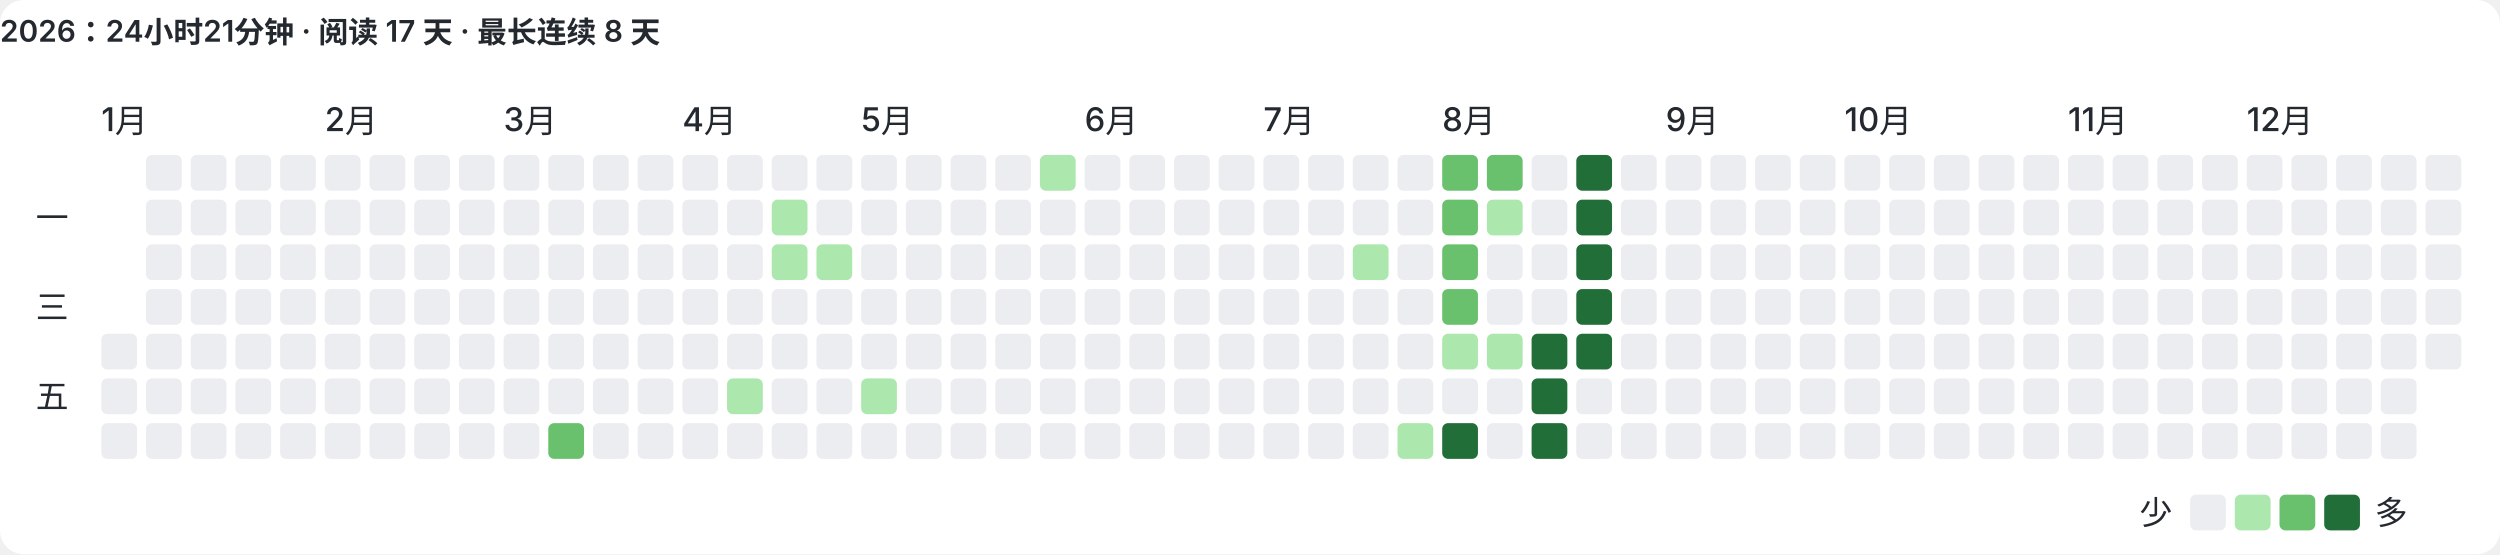
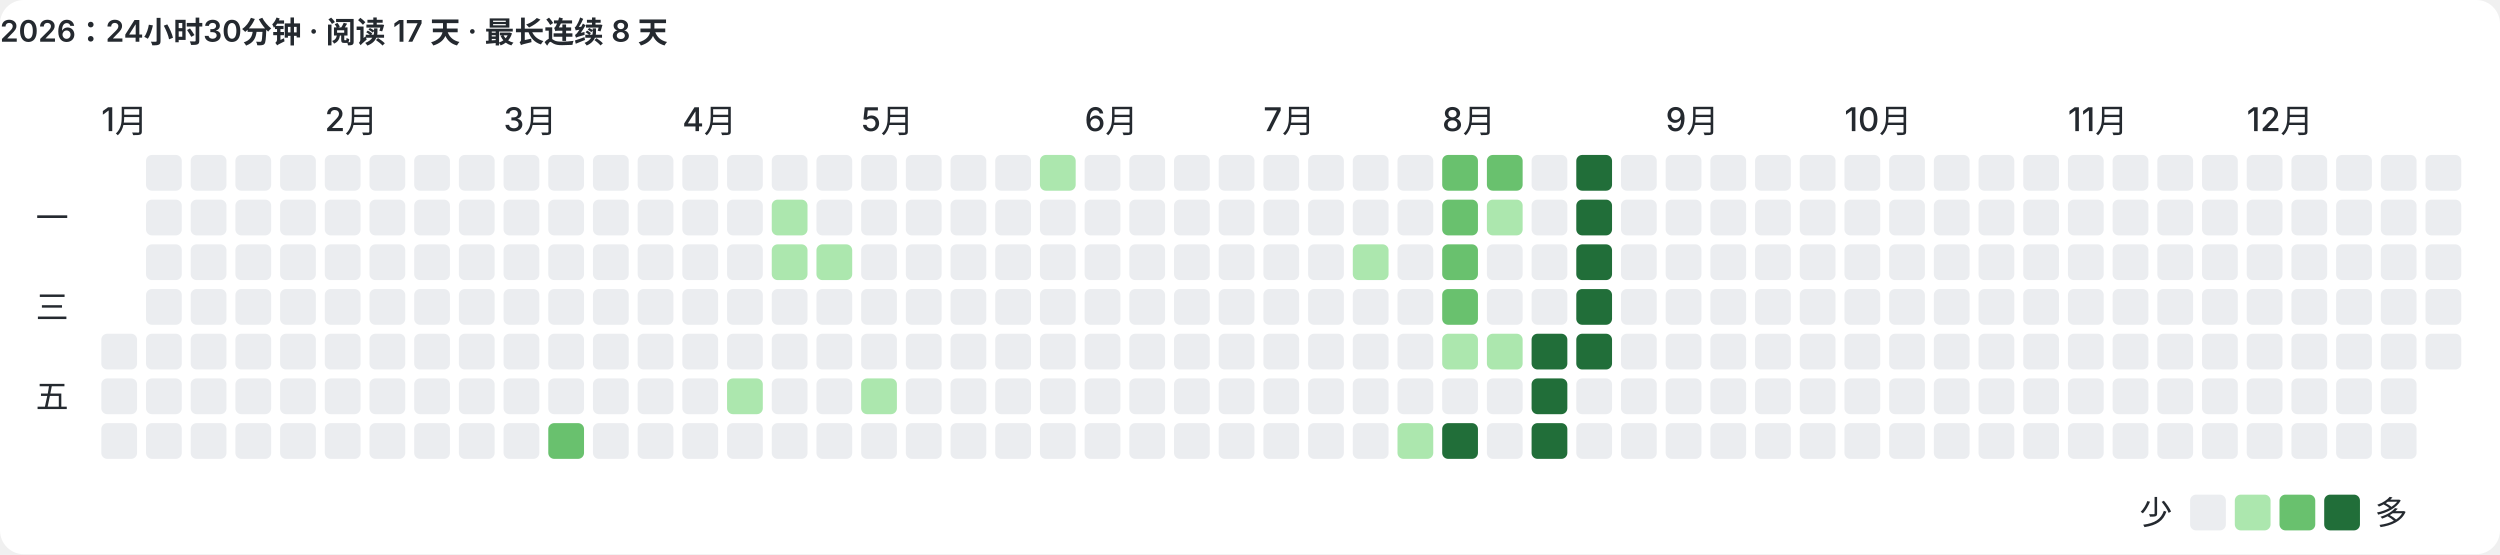
- <svg xmlns="http://www.w3.org/2000/svg" width="100%" viewBox="0 0 839 186" preserveAspectRatio="xMinYMin meet" style="display:block;max-width:100%;height:auto" role="img" data-summary="2026：24小时21分钟  ·  阅读 17 天  ·  最长连续 8 天" aria-label="微信读书 · 2026">
+ <svg xmlns="http://www.w3.org/2000/svg" width="100%" viewBox="0 0 839 186" preserveAspectRatio="xMinYMin meet" style="display:block;max-width:100%;height:auto" role="img" data-summary="2026：24小时30分钟  ·  阅读 17 天  ·  最长连续 8 天" aria-label="微信读书 · 2026">
  <rect width="100%" height="100%" rx="8" fill="#FFFFFF" />
  <style>
.label{font:500 11px "PingFang SC","Microsoft YaHei",-apple-system,BlinkMacSystemFont,"Segoe UI",sans-serif}
.summary{font:600 10px "PingFang SC","Microsoft YaHei",-apple-system,BlinkMacSystemFont,"Segoe UI",sans-serif}
</style>
-   <text class="summary" x="0" y="14" fill="#24292F">2026：24小时21分钟  ·  阅读 17 天  ·  最长连续 8 天</text>
+   <text class="summary" x="0" y="14" fill="#24292F">2026：24小时30分钟  ·  阅读 17 天  ·  最长连续 8 天</text>
  <text class="label" x="34" y="44" fill="#24292F">1月</text>
  <text class="label" x="109" y="44" fill="#24292F">2月</text>
  <text class="label" x="169" y="44" fill="#24292F">3月</text>
  <text class="label" x="229" y="44" fill="#24292F">4月</text>
  <text class="label" x="289" y="44" fill="#24292F">5月</text>
  <text class="label" x="364" y="44" fill="#24292F">6月</text>
  <text class="label" x="424" y="44" fill="#24292F">7月</text>
  <text class="label" x="484" y="44" fill="#24292F">8月</text>
  <text class="label" x="559" y="44" fill="#24292F">9月</text>
  <text class="label" x="619" y="44" fill="#24292F">10月</text>
  <text class="label" x="694" y="44" fill="#24292F">11月</text>
  <text class="label" x="754" y="44" fill="#24292F">12月</text>
  <text class="label" x="12" y="77" fill="#24292F">一</text>
  <text class="label" x="12" y="107" fill="#24292F">三</text>
  <text class="label" x="12" y="137" fill="#24292F">五</text>
  <rect x="34" y="112" width="12" height="12" rx="2" fill="#EBEDF0" data-date="2026-01-01" data-seconds="0">
</rect>
  <rect x="34" y="127" width="12" height="12" rx="2" fill="#EBEDF0" data-date="2026-01-02" data-seconds="0">
</rect>
  <rect x="34" y="142" width="12" height="12" rx="2" fill="#EBEDF0" data-date="2026-01-03" data-seconds="0">
</rect>
  <rect x="49" y="52" width="12" height="12" rx="2" fill="#EBEDF0" data-date="2026-01-04" data-seconds="0">
</rect>
  <rect x="49" y="67" width="12" height="12" rx="2" fill="#EBEDF0" data-date="2026-01-05" data-seconds="0">
</rect>
  <rect x="49" y="82" width="12" height="12" rx="2" fill="#EBEDF0" data-date="2026-01-06" data-seconds="0">
</rect>
  <rect x="49" y="97" width="12" height="12" rx="2" fill="#EBEDF0" data-date="2026-01-07" data-seconds="0">
</rect>
  <rect x="49" y="112" width="12" height="12" rx="2" fill="#EBEDF0" data-date="2026-01-08" data-seconds="0">
</rect>
  <rect x="49" y="127" width="12" height="12" rx="2" fill="#EBEDF0" data-date="2026-01-09" data-seconds="0">
</rect>
  <rect x="49" y="142" width="12" height="12" rx="2" fill="#EBEDF0" data-date="2026-01-10" data-seconds="0">
</rect>
  <rect x="64" y="52" width="12" height="12" rx="2" fill="#EBEDF0" data-date="2026-01-11" data-seconds="0">
</rect>
  <rect x="64" y="67" width="12" height="12" rx="2" fill="#EBEDF0" data-date="2026-01-12" data-seconds="0">
</rect>
  <rect x="64" y="82" width="12" height="12" rx="2" fill="#EBEDF0" data-date="2026-01-13" data-seconds="0">
</rect>
  <rect x="64" y="97" width="12" height="12" rx="2" fill="#EBEDF0" data-date="2026-01-14" data-seconds="0">
</rect>
  <rect x="64" y="112" width="12" height="12" rx="2" fill="#EBEDF0" data-date="2026-01-15" data-seconds="0">
</rect>
  <rect x="64" y="127" width="12" height="12" rx="2" fill="#EBEDF0" data-date="2026-01-16" data-seconds="0">
</rect>
  <rect x="64" y="142" width="12" height="12" rx="2" fill="#EBEDF0" data-date="2026-01-17" data-seconds="0">
</rect>
  <rect x="79" y="52" width="12" height="12" rx="2" fill="#EBEDF0" data-date="2026-01-18" data-seconds="0">
</rect>
  <rect x="79" y="67" width="12" height="12" rx="2" fill="#EBEDF0" data-date="2026-01-19" data-seconds="0">
</rect>
  <rect x="79" y="82" width="12" height="12" rx="2" fill="#EBEDF0" data-date="2026-01-20" data-seconds="0">
</rect>
  <rect x="79" y="97" width="12" height="12" rx="2" fill="#EBEDF0" data-date="2026-01-21" data-seconds="0">
</rect>
  <rect x="79" y="112" width="12" height="12" rx="2" fill="#EBEDF0" data-date="2026-01-22" data-seconds="0">
</rect>
  <rect x="79" y="127" width="12" height="12" rx="2" fill="#EBEDF0" data-date="2026-01-23" data-seconds="0">
</rect>
  <rect x="79" y="142" width="12" height="12" rx="2" fill="#EBEDF0" data-date="2026-01-24" data-seconds="0">
</rect>
  <rect x="94" y="52" width="12" height="12" rx="2" fill="#EBEDF0" data-date="2026-01-25" data-seconds="0">
</rect>
  <rect x="94" y="67" width="12" height="12" rx="2" fill="#EBEDF0" data-date="2026-01-26" data-seconds="0">
</rect>
  <rect x="94" y="82" width="12" height="12" rx="2" fill="#EBEDF0" data-date="2026-01-27" data-seconds="0">
</rect>
  <rect x="94" y="97" width="12" height="12" rx="2" fill="#EBEDF0" data-date="2026-01-28" data-seconds="0">
</rect>
  <rect x="94" y="112" width="12" height="12" rx="2" fill="#EBEDF0" data-date="2026-01-29" data-seconds="0">
</rect>
  <rect x="94" y="127" width="12" height="12" rx="2" fill="#EBEDF0" data-date="2026-01-30" data-seconds="0">
</rect>
  <rect x="94" y="142" width="12" height="12" rx="2" fill="#EBEDF0" data-date="2026-01-31" data-seconds="0">
</rect>
  <rect x="109" y="52" width="12" height="12" rx="2" fill="#EBEDF0" data-date="2026-02-01" data-seconds="0">
</rect>
  <rect x="109" y="67" width="12" height="12" rx="2" fill="#EBEDF0" data-date="2026-02-02" data-seconds="0">
</rect>
  <rect x="109" y="82" width="12" height="12" rx="2" fill="#EBEDF0" data-date="2026-02-03" data-seconds="0">
</rect>
  <rect x="109" y="97" width="12" height="12" rx="2" fill="#EBEDF0" data-date="2026-02-04" data-seconds="0">
</rect>
  <rect x="109" y="112" width="12" height="12" rx="2" fill="#EBEDF0" data-date="2026-02-05" data-seconds="0">
</rect>
  <rect x="109" y="127" width="12" height="12" rx="2" fill="#EBEDF0" data-date="2026-02-06" data-seconds="0">
</rect>
  <rect x="109" y="142" width="12" height="12" rx="2" fill="#EBEDF0" data-date="2026-02-07" data-seconds="0">
</rect>
  <rect x="124" y="52" width="12" height="12" rx="2" fill="#EBEDF0" data-date="2026-02-08" data-seconds="0">
</rect>
  <rect x="124" y="67" width="12" height="12" rx="2" fill="#EBEDF0" data-date="2026-02-09" data-seconds="0">
</rect>
  <rect x="124" y="82" width="12" height="12" rx="2" fill="#EBEDF0" data-date="2026-02-10" data-seconds="0">
</rect>
  <rect x="124" y="97" width="12" height="12" rx="2" fill="#EBEDF0" data-date="2026-02-11" data-seconds="0">
</rect>
  <rect x="124" y="112" width="12" height="12" rx="2" fill="#EBEDF0" data-date="2026-02-12" data-seconds="0">
</rect>
  <rect x="124" y="127" width="12" height="12" rx="2" fill="#EBEDF0" data-date="2026-02-13" data-seconds="0">
</rect>
  <rect x="124" y="142" width="12" height="12" rx="2" fill="#EBEDF0" data-date="2026-02-14" data-seconds="0">
</rect>
  <rect x="139" y="52" width="12" height="12" rx="2" fill="#EBEDF0" data-date="2026-02-15" data-seconds="0">
</rect>
  <rect x="139" y="67" width="12" height="12" rx="2" fill="#EBEDF0" data-date="2026-02-16" data-seconds="0">
</rect>
  <rect x="139" y="82" width="12" height="12" rx="2" fill="#EBEDF0" data-date="2026-02-17" data-seconds="0">
</rect>
  <rect x="139" y="97" width="12" height="12" rx="2" fill="#EBEDF0" data-date="2026-02-18" data-seconds="0">
</rect>
  <rect x="139" y="112" width="12" height="12" rx="2" fill="#EBEDF0" data-date="2026-02-19" data-seconds="0">
</rect>
  <rect x="139" y="127" width="12" height="12" rx="2" fill="#EBEDF0" data-date="2026-02-20" data-seconds="0">
</rect>
  <rect x="139" y="142" width="12" height="12" rx="2" fill="#EBEDF0" data-date="2026-02-21" data-seconds="0">
</rect>
  <rect x="154" y="52" width="12" height="12" rx="2" fill="#EBEDF0" data-date="2026-02-22" data-seconds="0">
</rect>
  <rect x="154" y="67" width="12" height="12" rx="2" fill="#EBEDF0" data-date="2026-02-23" data-seconds="0">
</rect>
  <rect x="154" y="82" width="12" height="12" rx="2" fill="#EBEDF0" data-date="2026-02-24" data-seconds="0">
</rect>
  <rect x="154" y="97" width="12" height="12" rx="2" fill="#EBEDF0" data-date="2026-02-25" data-seconds="0">
</rect>
  <rect x="154" y="112" width="12" height="12" rx="2" fill="#EBEDF0" data-date="2026-02-26" data-seconds="0">
</rect>
  <rect x="154" y="127" width="12" height="12" rx="2" fill="#EBEDF0" data-date="2026-02-27" data-seconds="0">
</rect>
  <rect x="154" y="142" width="12" height="12" rx="2" fill="#EBEDF0" data-date="2026-02-28" data-seconds="0">
</rect>
  <rect x="169" y="52" width="12" height="12" rx="2" fill="#EBEDF0" data-date="2026-03-01" data-seconds="0">
</rect>
  <rect x="169" y="67" width="12" height="12" rx="2" fill="#EBEDF0" data-date="2026-03-02" data-seconds="0">
</rect>
  <rect x="169" y="82" width="12" height="12" rx="2" fill="#EBEDF0" data-date="2026-03-03" data-seconds="0">
</rect>
  <rect x="169" y="97" width="12" height="12" rx="2" fill="#EBEDF0" data-date="2026-03-04" data-seconds="0">
</rect>
  <rect x="169" y="112" width="12" height="12" rx="2" fill="#EBEDF0" data-date="2026-03-05" data-seconds="0">
</rect>
  <rect x="169" y="127" width="12" height="12" rx="2" fill="#EBEDF0" data-date="2026-03-06" data-seconds="0">
</rect>
  <rect x="169" y="142" width="12" height="12" rx="2" fill="#EBEDF0" data-date="2026-03-07" data-seconds="0">
</rect>
  <rect x="184" y="52" width="12" height="12" rx="2" fill="#EBEDF0" data-date="2026-03-08" data-seconds="0">
</rect>
  <rect x="184" y="67" width="12" height="12" rx="2" fill="#EBEDF0" data-date="2026-03-09" data-seconds="0">
</rect>
  <rect x="184" y="82" width="12" height="12" rx="2" fill="#EBEDF0" data-date="2026-03-10" data-seconds="0">
</rect>
  <rect x="184" y="97" width="12" height="12" rx="2" fill="#EBEDF0" data-date="2026-03-11" data-seconds="0">
</rect>
  <rect x="184" y="112" width="12" height="12" rx="2" fill="#EBEDF0" data-date="2026-03-12" data-seconds="0">
</rect>
  <rect x="184" y="127" width="12" height="12" rx="2" fill="#EBEDF0" data-date="2026-03-13" data-seconds="0">
</rect>
  <rect x="184" y="142" width="12" height="12" rx="2" fill="#69C16E" data-date="2026-03-14" data-seconds="643">
</rect>
  <rect x="199" y="52" width="12" height="12" rx="2" fill="#EBEDF0" data-date="2026-03-15" data-seconds="0">
</rect>
  <rect x="199" y="67" width="12" height="12" rx="2" fill="#EBEDF0" data-date="2026-03-16" data-seconds="0">
</rect>
  <rect x="199" y="82" width="12" height="12" rx="2" fill="#EBEDF0" data-date="2026-03-17" data-seconds="0">
</rect>
  <rect x="199" y="97" width="12" height="12" rx="2" fill="#EBEDF0" data-date="2026-03-18" data-seconds="0">
</rect>
  <rect x="199" y="112" width="12" height="12" rx="2" fill="#EBEDF0" data-date="2026-03-19" data-seconds="0">
</rect>
  <rect x="199" y="127" width="12" height="12" rx="2" fill="#EBEDF0" data-date="2026-03-20" data-seconds="0">
</rect>
  <rect x="199" y="142" width="12" height="12" rx="2" fill="#EBEDF0" data-date="2026-03-21" data-seconds="0">
</rect>
  <rect x="214" y="52" width="12" height="12" rx="2" fill="#EBEDF0" data-date="2026-03-22" data-seconds="0">
</rect>
  <rect x="214" y="67" width="12" height="12" rx="2" fill="#EBEDF0" data-date="2026-03-23" data-seconds="0">
</rect>
  <rect x="214" y="82" width="12" height="12" rx="2" fill="#EBEDF0" data-date="2026-03-24" data-seconds="0">
</rect>
  <rect x="214" y="97" width="12" height="12" rx="2" fill="#EBEDF0" data-date="2026-03-25" data-seconds="0">
</rect>
  <rect x="214" y="112" width="12" height="12" rx="2" fill="#EBEDF0" data-date="2026-03-26" data-seconds="0">
</rect>
  <rect x="214" y="127" width="12" height="12" rx="2" fill="#EBEDF0" data-date="2026-03-27" data-seconds="0">
</rect>
  <rect x="214" y="142" width="12" height="12" rx="2" fill="#EBEDF0" data-date="2026-03-28" data-seconds="0">
</rect>
  <rect x="229" y="52" width="12" height="12" rx="2" fill="#EBEDF0" data-date="2026-03-29" data-seconds="0">
</rect>
  <rect x="229" y="67" width="12" height="12" rx="2" fill="#EBEDF0" data-date="2026-03-30" data-seconds="0">
</rect>
  <rect x="229" y="82" width="12" height="12" rx="2" fill="#EBEDF0" data-date="2026-03-31" data-seconds="0">
</rect>
  <rect x="229" y="97" width="12" height="12" rx="2" fill="#EBEDF0" data-date="2026-04-01" data-seconds="0">
</rect>
  <rect x="229" y="112" width="12" height="12" rx="2" fill="#EBEDF0" data-date="2026-04-02" data-seconds="0">
</rect>
  <rect x="229" y="127" width="12" height="12" rx="2" fill="#EBEDF0" data-date="2026-04-03" data-seconds="0">
</rect>
  <rect x="229" y="142" width="12" height="12" rx="2" fill="#EBEDF0" data-date="2026-04-04" data-seconds="0">
</rect>
  <rect x="244" y="52" width="12" height="12" rx="2" fill="#EBEDF0" data-date="2026-04-05" data-seconds="0">
</rect>
  <rect x="244" y="67" width="12" height="12" rx="2" fill="#EBEDF0" data-date="2026-04-06" data-seconds="0">
</rect>
  <rect x="244" y="82" width="12" height="12" rx="2" fill="#EBEDF0" data-date="2026-04-07" data-seconds="0">
</rect>
  <rect x="244" y="97" width="12" height="12" rx="2" fill="#EBEDF0" data-date="2026-04-08" data-seconds="0">
</rect>
  <rect x="244" y="112" width="12" height="12" rx="2" fill="#EBEDF0" data-date="2026-04-09" data-seconds="0">
</rect>
  <rect x="244" y="127" width="12" height="12" rx="2" fill="#ACE7AE" data-date="2026-04-10" data-seconds="37">
</rect>
  <rect x="244" y="142" width="12" height="12" rx="2" fill="#EBEDF0" data-date="2026-04-11" data-seconds="0">
</rect>
  <rect x="259" y="52" width="12" height="12" rx="2" fill="#EBEDF0" data-date="2026-04-12" data-seconds="0">
</rect>
  <rect x="259" y="67" width="12" height="12" rx="2" fill="#ACE7AE" data-date="2026-04-13" data-seconds="6">
</rect>
  <rect x="259" y="82" width="12" height="12" rx="2" fill="#ACE7AE" data-date="2026-04-14" data-seconds="15">
</rect>
  <rect x="259" y="97" width="12" height="12" rx="2" fill="#EBEDF0" data-date="2026-04-15" data-seconds="0">
</rect>
  <rect x="259" y="112" width="12" height="12" rx="2" fill="#EBEDF0" data-date="2026-04-16" data-seconds="0">
</rect>
  <rect x="259" y="127" width="12" height="12" rx="2" fill="#EBEDF0" data-date="2026-04-17" data-seconds="0">
</rect>
  <rect x="259" y="142" width="12" height="12" rx="2" fill="#EBEDF0" data-date="2026-04-18" data-seconds="0">
</rect>
  <rect x="274" y="52" width="12" height="12" rx="2" fill="#EBEDF0" data-date="2026-04-19" data-seconds="0">
</rect>
  <rect x="274" y="67" width="12" height="12" rx="2" fill="#EBEDF0" data-date="2026-04-20" data-seconds="0">
</rect>
  <rect x="274" y="82" width="12" height="12" rx="2" fill="#ACE7AE" data-date="2026-04-21" data-seconds="40">
</rect>
  <rect x="274" y="97" width="12" height="12" rx="2" fill="#EBEDF0" data-date="2026-04-22" data-seconds="0">
</rect>
  <rect x="274" y="112" width="12" height="12" rx="2" fill="#EBEDF0" data-date="2026-04-23" data-seconds="0">
</rect>
  <rect x="274" y="127" width="12" height="12" rx="2" fill="#EBEDF0" data-date="2026-04-24" data-seconds="0">
</rect>
  <rect x="274" y="142" width="12" height="12" rx="2" fill="#EBEDF0" data-date="2026-04-25" data-seconds="0">
</rect>
  <rect x="289" y="52" width="12" height="12" rx="2" fill="#EBEDF0" data-date="2026-04-26" data-seconds="0">
</rect>
  <rect x="289" y="67" width="12" height="12" rx="2" fill="#EBEDF0" data-date="2026-04-27" data-seconds="0">
</rect>
  <rect x="289" y="82" width="12" height="12" rx="2" fill="#EBEDF0" data-date="2026-04-28" data-seconds="0">
</rect>
  <rect x="289" y="97" width="12" height="12" rx="2" fill="#EBEDF0" data-date="2026-04-29" data-seconds="0">
</rect>
  <rect x="289" y="112" width="12" height="12" rx="2" fill="#EBEDF0" data-date="2026-04-30" data-seconds="0">
</rect>
  <rect x="289" y="127" width="12" height="12" rx="2" fill="#ACE7AE" data-date="2026-05-01" data-seconds="40">
</rect>
  <rect x="289" y="142" width="12" height="12" rx="2" fill="#EBEDF0" data-date="2026-05-02" data-seconds="0">
</rect>
  <rect x="304" y="52" width="12" height="12" rx="2" fill="#EBEDF0" data-date="2026-05-03" data-seconds="0">
</rect>
  <rect x="304" y="67" width="12" height="12" rx="2" fill="#EBEDF0" data-date="2026-05-04" data-seconds="0">
</rect>
  <rect x="304" y="82" width="12" height="12" rx="2" fill="#EBEDF0" data-date="2026-05-05" data-seconds="0">
</rect>
  <rect x="304" y="97" width="12" height="12" rx="2" fill="#EBEDF0" data-date="2026-05-06" data-seconds="0">
</rect>
  <rect x="304" y="112" width="12" height="12" rx="2" fill="#EBEDF0" data-date="2026-05-07" data-seconds="0">
</rect>
  <rect x="304" y="127" width="12" height="12" rx="2" fill="#EBEDF0" data-date="2026-05-08" data-seconds="0">
</rect>
  <rect x="304" y="142" width="12" height="12" rx="2" fill="#EBEDF0" data-date="2026-05-09" data-seconds="0">
</rect>
  <rect x="319" y="52" width="12" height="12" rx="2" fill="#EBEDF0" data-date="2026-05-10" data-seconds="0">
</rect>
  <rect x="319" y="67" width="12" height="12" rx="2" fill="#EBEDF0" data-date="2026-05-11" data-seconds="0">
</rect>
  <rect x="319" y="82" width="12" height="12" rx="2" fill="#EBEDF0" data-date="2026-05-12" data-seconds="0">
</rect>
  <rect x="319" y="97" width="12" height="12" rx="2" fill="#EBEDF0" data-date="2026-05-13" data-seconds="0">
</rect>
  <rect x="319" y="112" width="12" height="12" rx="2" fill="#EBEDF0" data-date="2026-05-14" data-seconds="0">
</rect>
  <rect x="319" y="127" width="12" height="12" rx="2" fill="#EBEDF0" data-date="2026-05-15" data-seconds="0">
</rect>
  <rect x="319" y="142" width="12" height="12" rx="2" fill="#EBEDF0" data-date="2026-05-16" data-seconds="0">
</rect>
  <rect x="334" y="52" width="12" height="12" rx="2" fill="#EBEDF0" data-date="2026-05-17" data-seconds="0">
</rect>
  <rect x="334" y="67" width="12" height="12" rx="2" fill="#EBEDF0" data-date="2026-05-18" data-seconds="0">
</rect>
  <rect x="334" y="82" width="12" height="12" rx="2" fill="#EBEDF0" data-date="2026-05-19" data-seconds="0">
</rect>
  <rect x="334" y="97" width="12" height="12" rx="2" fill="#EBEDF0" data-date="2026-05-20" data-seconds="0">
</rect>
  <rect x="334" y="112" width="12" height="12" rx="2" fill="#EBEDF0" data-date="2026-05-21" data-seconds="0">
</rect>
  <rect x="334" y="127" width="12" height="12" rx="2" fill="#EBEDF0" data-date="2026-05-22" data-seconds="0">
</rect>
  <rect x="334" y="142" width="12" height="12" rx="2" fill="#EBEDF0" data-date="2026-05-23" data-seconds="0">
</rect>
  <rect x="349" y="52" width="12" height="12" rx="2" fill="#ACE7AE" data-date="2026-05-24" data-seconds="3">
</rect>
  <rect x="349" y="67" width="12" height="12" rx="2" fill="#EBEDF0" data-date="2026-05-25" data-seconds="0">
</rect>
  <rect x="349" y="82" width="12" height="12" rx="2" fill="#EBEDF0" data-date="2026-05-26" data-seconds="0">
</rect>
  <rect x="349" y="97" width="12" height="12" rx="2" fill="#EBEDF0" data-date="2026-05-27" data-seconds="0">
</rect>
  <rect x="349" y="112" width="12" height="12" rx="2" fill="#EBEDF0" data-date="2026-05-28" data-seconds="0">
</rect>
  <rect x="349" y="127" width="12" height="12" rx="2" fill="#EBEDF0" data-date="2026-05-29" data-seconds="0">
</rect>
  <rect x="349" y="142" width="12" height="12" rx="2" fill="#EBEDF0" data-date="2026-05-30" data-seconds="0">
</rect>
  <rect x="364" y="52" width="12" height="12" rx="2" fill="#EBEDF0" data-date="2026-05-31" data-seconds="0">
</rect>
  <rect x="364" y="67" width="12" height="12" rx="2" fill="#EBEDF0" data-date="2026-06-01" data-seconds="0">
</rect>
  <rect x="364" y="82" width="12" height="12" rx="2" fill="#EBEDF0" data-date="2026-06-02" data-seconds="0">
</rect>
  <rect x="364" y="97" width="12" height="12" rx="2" fill="#EBEDF0" data-date="2026-06-03" data-seconds="0">
</rect>
  <rect x="364" y="112" width="12" height="12" rx="2" fill="#EBEDF0" data-date="2026-06-04" data-seconds="0">
</rect>
  <rect x="364" y="127" width="12" height="12" rx="2" fill="#EBEDF0" data-date="2026-06-05" data-seconds="0">
</rect>
  <rect x="364" y="142" width="12" height="12" rx="2" fill="#EBEDF0" data-date="2026-06-06" data-seconds="0">
</rect>
  <rect x="379" y="52" width="12" height="12" rx="2" fill="#EBEDF0" data-date="2026-06-07" data-seconds="0">
</rect>
  <rect x="379" y="67" width="12" height="12" rx="2" fill="#EBEDF0" data-date="2026-06-08" data-seconds="0">
</rect>
  <rect x="379" y="82" width="12" height="12" rx="2" fill="#EBEDF0" data-date="2026-06-09" data-seconds="0">
</rect>
  <rect x="379" y="97" width="12" height="12" rx="2" fill="#EBEDF0" data-date="2026-06-10" data-seconds="0">
</rect>
  <rect x="379" y="112" width="12" height="12" rx="2" fill="#EBEDF0" data-date="2026-06-11" data-seconds="0">
</rect>
  <rect x="379" y="127" width="12" height="12" rx="2" fill="#EBEDF0" data-date="2026-06-12" data-seconds="0">
</rect>
  <rect x="379" y="142" width="12" height="12" rx="2" fill="#EBEDF0" data-date="2026-06-13" data-seconds="0">
</rect>
  <rect x="394" y="52" width="12" height="12" rx="2" fill="#EBEDF0" data-date="2026-06-14" data-seconds="0">
</rect>
  <rect x="394" y="67" width="12" height="12" rx="2" fill="#EBEDF0" data-date="2026-06-15" data-seconds="0">
</rect>
  <rect x="394" y="82" width="12" height="12" rx="2" fill="#EBEDF0" data-date="2026-06-16" data-seconds="0">
</rect>
  <rect x="394" y="97" width="12" height="12" rx="2" fill="#EBEDF0" data-date="2026-06-17" data-seconds="0">
</rect>
  <rect x="394" y="112" width="12" height="12" rx="2" fill="#EBEDF0" data-date="2026-06-18" data-seconds="0">
</rect>
  <rect x="394" y="127" width="12" height="12" rx="2" fill="#EBEDF0" data-date="2026-06-19" data-seconds="0">
</rect>
  <rect x="394" y="142" width="12" height="12" rx="2" fill="#EBEDF0" data-date="2026-06-20" data-seconds="0">
</rect>
  <rect x="409" y="52" width="12" height="12" rx="2" fill="#EBEDF0" data-date="2026-06-21" data-seconds="0">
</rect>
  <rect x="409" y="67" width="12" height="12" rx="2" fill="#EBEDF0" data-date="2026-06-22" data-seconds="0">
</rect>
  <rect x="409" y="82" width="12" height="12" rx="2" fill="#EBEDF0" data-date="2026-06-23" data-seconds="0">
</rect>
  <rect x="409" y="97" width="12" height="12" rx="2" fill="#EBEDF0" data-date="2026-06-24" data-seconds="0">
</rect>
  <rect x="409" y="112" width="12" height="12" rx="2" fill="#EBEDF0" data-date="2026-06-25" data-seconds="0">
</rect>
  <rect x="409" y="127" width="12" height="12" rx="2" fill="#EBEDF0" data-date="2026-06-26" data-seconds="0">
</rect>
  <rect x="409" y="142" width="12" height="12" rx="2" fill="#EBEDF0" data-date="2026-06-27" data-seconds="0">
</rect>
  <rect x="424" y="52" width="12" height="12" rx="2" fill="#EBEDF0" data-date="2026-06-28" data-seconds="0">
</rect>
  <rect x="424" y="67" width="12" height="12" rx="2" fill="#EBEDF0" data-date="2026-06-29" data-seconds="0">
</rect>
  <rect x="424" y="82" width="12" height="12" rx="2" fill="#EBEDF0" data-date="2026-06-30" data-seconds="0">
</rect>
  <rect x="424" y="97" width="12" height="12" rx="2" fill="#EBEDF0" data-date="2026-07-01" data-seconds="0">
</rect>
  <rect x="424" y="112" width="12" height="12" rx="2" fill="#EBEDF0" data-date="2026-07-02" data-seconds="0">
</rect>
  <rect x="424" y="127" width="12" height="12" rx="2" fill="#EBEDF0" data-date="2026-07-03" data-seconds="0">
</rect>
  <rect x="424" y="142" width="12" height="12" rx="2" fill="#EBEDF0" data-date="2026-07-04" data-seconds="0">
</rect>
  <rect x="439" y="52" width="12" height="12" rx="2" fill="#EBEDF0" data-date="2026-07-05" data-seconds="0">
</rect>
  <rect x="439" y="67" width="12" height="12" rx="2" fill="#EBEDF0" data-date="2026-07-06" data-seconds="0">
</rect>
  <rect x="439" y="82" width="12" height="12" rx="2" fill="#EBEDF0" data-date="2026-07-07" data-seconds="0">
</rect>
  <rect x="439" y="97" width="12" height="12" rx="2" fill="#EBEDF0" data-date="2026-07-08" data-seconds="0">
</rect>
  <rect x="439" y="112" width="12" height="12" rx="2" fill="#EBEDF0" data-date="2026-07-09" data-seconds="0">
</rect>
  <rect x="439" y="127" width="12" height="12" rx="2" fill="#EBEDF0" data-date="2026-07-10" data-seconds="0">
</rect>
  <rect x="439" y="142" width="12" height="12" rx="2" fill="#EBEDF0" data-date="2026-07-11" data-seconds="0">
</rect>
  <rect x="454" y="52" width="12" height="12" rx="2" fill="#EBEDF0" data-date="2026-07-12" data-seconds="0">
</rect>
  <rect x="454" y="67" width="12" height="12" rx="2" fill="#EBEDF0" data-date="2026-07-13" data-seconds="0">
</rect>
  <rect x="454" y="82" width="12" height="12" rx="2" fill="#ACE7AE" data-date="2026-07-14" data-seconds="227">
</rect>
  <rect x="454" y="97" width="12" height="12" rx="2" fill="#EBEDF0" data-date="2026-07-15" data-seconds="0">
</rect>
  <rect x="454" y="112" width="12" height="12" rx="2" fill="#EBEDF0" data-date="2026-07-16" data-seconds="0">
</rect>
  <rect x="454" y="127" width="12" height="12" rx="2" fill="#EBEDF0" data-date="2026-07-17" data-seconds="0">
</rect>
  <rect x="454" y="142" width="12" height="12" rx="2" fill="#EBEDF0" data-date="2026-07-18" data-seconds="0">
</rect>
  <rect x="469" y="52" width="12" height="12" rx="2" fill="#EBEDF0" data-date="2026-07-19" data-seconds="0">
</rect>
  <rect x="469" y="67" width="12" height="12" rx="2" fill="#EBEDF0" data-date="2026-07-20" data-seconds="0">
</rect>
  <rect x="469" y="82" width="12" height="12" rx="2" fill="#EBEDF0" data-date="2026-07-21" data-seconds="0">
</rect>
  <rect x="469" y="97" width="12" height="12" rx="2" fill="#EBEDF0" data-date="2026-07-22" data-seconds="0">
</rect>
  <rect x="469" y="112" width="12" height="12" rx="2" fill="#EBEDF0" data-date="2026-07-23" data-seconds="0">
</rect>
  <rect x="469" y="127" width="12" height="12" rx="2" fill="#EBEDF0" data-date="2026-07-24" data-seconds="0">
</rect>
  <rect x="469" y="142" width="12" height="12" rx="2" fill="#ACE7AE" data-date="2026-07-25" data-seconds="5">
</rect>
  <rect x="484" y="52" width="12" height="12" rx="2" fill="#69C16E" data-date="2026-07-26" data-seconds="1532">
</rect>
  <rect x="484" y="67" width="12" height="12" rx="2" fill="#69C16E" data-date="2026-07-27" data-seconds="1631">
</rect>
  <rect x="484" y="82" width="12" height="12" rx="2" fill="#69C16E" data-date="2026-07-28" data-seconds="1552">
</rect>
  <rect x="484" y="97" width="12" height="12" rx="2" fill="#69C16E" data-date="2026-07-29" data-seconds="894">
</rect>
  <rect x="484" y="112" width="12" height="12" rx="2" fill="#ACE7AE" data-date="2026-07-30" data-seconds="19">
</rect>
  <rect x="484" y="127" width="12" height="12" rx="2" fill="#EBEDF0" data-date="2026-07-31" data-seconds="0">
</rect>
  <rect x="484" y="142" width="12" height="12" rx="2" fill="#216E39" data-date="2026-08-01" data-seconds="2223">
</rect>
  <rect x="499" y="52" width="12" height="12" rx="2" fill="#69C16E" data-date="2026-08-02" data-seconds="1073">
</rect>
  <rect x="499" y="67" width="12" height="12" rx="2" fill="#ACE7AE" data-date="2026-08-03" data-seconds="343">
</rect>
  <rect x="499" y="82" width="12" height="12" rx="2" fill="#EBEDF0" data-date="2026-08-04" data-seconds="0">
</rect>
  <rect x="499" y="97" width="12" height="12" rx="2" fill="#EBEDF0" data-date="2026-08-05" data-seconds="0">
</rect>
  <rect x="499" y="112" width="12" height="12" rx="2" fill="#ACE7AE" data-date="2026-08-06" data-seconds="3">
</rect>
  <rect x="499" y="127" width="12" height="12" rx="2" fill="#EBEDF0" data-date="2026-08-07" data-seconds="0">
</rect>
  <rect x="499" y="142" width="12" height="12" rx="2" fill="#EBEDF0" data-date="2026-08-08" data-seconds="0">
</rect>
  <rect x="514" y="52" width="12" height="12" rx="2" fill="#EBEDF0" data-date="2026-08-09" data-seconds="0">
</rect>
  <rect x="514" y="67" width="12" height="12" rx="2" fill="#EBEDF0" data-date="2026-08-10" data-seconds="0">
</rect>
  <rect x="514" y="82" width="12" height="12" rx="2" fill="#EBEDF0" data-date="2026-08-11" data-seconds="0">
</rect>
  <rect x="514" y="97" width="12" height="12" rx="2" fill="#EBEDF0" data-date="2026-08-12" data-seconds="0">
</rect>
  <rect x="514" y="112" width="12" height="12" rx="2" fill="#216E39" data-date="2026-08-13" data-seconds="3020">
</rect>
  <rect x="514" y="127" width="12" height="12" rx="2" fill="#216E39" data-date="2026-08-14" data-seconds="19303">
</rect>
  <rect x="514" y="142" width="12" height="12" rx="2" fill="#216E39" data-date="2026-08-15" data-seconds="7923">
</rect>
  <rect x="529" y="52" width="12" height="12" rx="2" fill="#216E39" data-date="2026-08-16" data-seconds="8285">
</rect>
  <rect x="529" y="67" width="12" height="12" rx="2" fill="#216E39" data-date="2026-08-17" data-seconds="13453">
</rect>
  <rect x="529" y="82" width="12" height="12" rx="2" fill="#216E39" data-date="2026-08-18" data-seconds="15133">
</rect>
  <rect x="529" y="97" width="12" height="12" rx="2" fill="#216E39" data-date="2026-08-19" data-seconds="4255">
</rect>
-   <rect x="529" y="112" width="12" height="12" rx="2" fill="#216E39" data-date="2026-08-20" data-seconds="6017">
+   <rect x="529" y="112" width="12" height="12" rx="2" fill="#216E39" data-date="2026-08-20" data-seconds="6582">
</rect>
  <rect x="529" y="127" width="12" height="12" rx="2" fill="#EBEDF0" data-date="2026-08-21" data-seconds="0">
</rect>
  <rect x="529" y="142" width="12" height="12" rx="2" fill="#EBEDF0" data-date="2026-08-22" data-seconds="0">
</rect>
  <rect x="544" y="52" width="12" height="12" rx="2" fill="#EBEDF0" data-date="2026-08-23" data-seconds="0">
</rect>
  <rect x="544" y="67" width="12" height="12" rx="2" fill="#EBEDF0" data-date="2026-08-24" data-seconds="0">
</rect>
  <rect x="544" y="82" width="12" height="12" rx="2" fill="#EBEDF0" data-date="2026-08-25" data-seconds="0">
</rect>
  <rect x="544" y="97" width="12" height="12" rx="2" fill="#EBEDF0" data-date="2026-08-26" data-seconds="0">
</rect>
  <rect x="544" y="112" width="12" height="12" rx="2" fill="#EBEDF0" data-date="2026-08-27" data-seconds="0">
</rect>
  <rect x="544" y="127" width="12" height="12" rx="2" fill="#EBEDF0" data-date="2026-08-28" data-seconds="0">
</rect>
  <rect x="544" y="142" width="12" height="12" rx="2" fill="#EBEDF0" data-date="2026-08-29" data-seconds="0">
</rect>
  <rect x="559" y="52" width="12" height="12" rx="2" fill="#EBEDF0" data-date="2026-08-30" data-seconds="0">
</rect>
  <rect x="559" y="67" width="12" height="12" rx="2" fill="#EBEDF0" data-date="2026-08-31" data-seconds="0">
</rect>
  <rect x="559" y="82" width="12" height="12" rx="2" fill="#EBEDF0" data-date="2026-09-01" data-seconds="0">
</rect>
  <rect x="559" y="97" width="12" height="12" rx="2" fill="#EBEDF0" data-date="2026-09-02" data-seconds="0">
</rect>
  <rect x="559" y="112" width="12" height="12" rx="2" fill="#EBEDF0" data-date="2026-09-03" data-seconds="0">
</rect>
  <rect x="559" y="127" width="12" height="12" rx="2" fill="#EBEDF0" data-date="2026-09-04" data-seconds="0">
</rect>
  <rect x="559" y="142" width="12" height="12" rx="2" fill="#EBEDF0" data-date="2026-09-05" data-seconds="0">
</rect>
  <rect x="574" y="52" width="12" height="12" rx="2" fill="#EBEDF0" data-date="2026-09-06" data-seconds="0">
</rect>
  <rect x="574" y="67" width="12" height="12" rx="2" fill="#EBEDF0" data-date="2026-09-07" data-seconds="0">
</rect>
  <rect x="574" y="82" width="12" height="12" rx="2" fill="#EBEDF0" data-date="2026-09-08" data-seconds="0">
</rect>
  <rect x="574" y="97" width="12" height="12" rx="2" fill="#EBEDF0" data-date="2026-09-09" data-seconds="0">
</rect>
  <rect x="574" y="112" width="12" height="12" rx="2" fill="#EBEDF0" data-date="2026-09-10" data-seconds="0">
</rect>
  <rect x="574" y="127" width="12" height="12" rx="2" fill="#EBEDF0" data-date="2026-09-11" data-seconds="0">
</rect>
  <rect x="574" y="142" width="12" height="12" rx="2" fill="#EBEDF0" data-date="2026-09-12" data-seconds="0">
</rect>
  <rect x="589" y="52" width="12" height="12" rx="2" fill="#EBEDF0" data-date="2026-09-13" data-seconds="0">
</rect>
  <rect x="589" y="67" width="12" height="12" rx="2" fill="#EBEDF0" data-date="2026-09-14" data-seconds="0">
</rect>
  <rect x="589" y="82" width="12" height="12" rx="2" fill="#EBEDF0" data-date="2026-09-15" data-seconds="0">
</rect>
  <rect x="589" y="97" width="12" height="12" rx="2" fill="#EBEDF0" data-date="2026-09-16" data-seconds="0">
</rect>
  <rect x="589" y="112" width="12" height="12" rx="2" fill="#EBEDF0" data-date="2026-09-17" data-seconds="0">
</rect>
  <rect x="589" y="127" width="12" height="12" rx="2" fill="#EBEDF0" data-date="2026-09-18" data-seconds="0">
</rect>
  <rect x="589" y="142" width="12" height="12" rx="2" fill="#EBEDF0" data-date="2026-09-19" data-seconds="0">
</rect>
  <rect x="604" y="52" width="12" height="12" rx="2" fill="#EBEDF0" data-date="2026-09-20" data-seconds="0">
</rect>
  <rect x="604" y="67" width="12" height="12" rx="2" fill="#EBEDF0" data-date="2026-09-21" data-seconds="0">
</rect>
  <rect x="604" y="82" width="12" height="12" rx="2" fill="#EBEDF0" data-date="2026-09-22" data-seconds="0">
</rect>
  <rect x="604" y="97" width="12" height="12" rx="2" fill="#EBEDF0" data-date="2026-09-23" data-seconds="0">
</rect>
  <rect x="604" y="112" width="12" height="12" rx="2" fill="#EBEDF0" data-date="2026-09-24" data-seconds="0">
</rect>
  <rect x="604" y="127" width="12" height="12" rx="2" fill="#EBEDF0" data-date="2026-09-25" data-seconds="0">
</rect>
  <rect x="604" y="142" width="12" height="12" rx="2" fill="#EBEDF0" data-date="2026-09-26" data-seconds="0">
</rect>
  <rect x="619" y="52" width="12" height="12" rx="2" fill="#EBEDF0" data-date="2026-09-27" data-seconds="0">
</rect>
  <rect x="619" y="67" width="12" height="12" rx="2" fill="#EBEDF0" data-date="2026-09-28" data-seconds="0">
</rect>
  <rect x="619" y="82" width="12" height="12" rx="2" fill="#EBEDF0" data-date="2026-09-29" data-seconds="0">
</rect>
  <rect x="619" y="97" width="12" height="12" rx="2" fill="#EBEDF0" data-date="2026-09-30" data-seconds="0">
</rect>
  <rect x="619" y="112" width="12" height="12" rx="2" fill="#EBEDF0" data-date="2026-10-01" data-seconds="0">
</rect>
  <rect x="619" y="127" width="12" height="12" rx="2" fill="#EBEDF0" data-date="2026-10-02" data-seconds="0">
</rect>
  <rect x="619" y="142" width="12" height="12" rx="2" fill="#EBEDF0" data-date="2026-10-03" data-seconds="0">
</rect>
  <rect x="634" y="52" width="12" height="12" rx="2" fill="#EBEDF0" data-date="2026-10-04" data-seconds="0">
</rect>
  <rect x="634" y="67" width="12" height="12" rx="2" fill="#EBEDF0" data-date="2026-10-05" data-seconds="0">
</rect>
  <rect x="634" y="82" width="12" height="12" rx="2" fill="#EBEDF0" data-date="2026-10-06" data-seconds="0">
</rect>
  <rect x="634" y="97" width="12" height="12" rx="2" fill="#EBEDF0" data-date="2026-10-07" data-seconds="0">
</rect>
  <rect x="634" y="112" width="12" height="12" rx="2" fill="#EBEDF0" data-date="2026-10-08" data-seconds="0">
</rect>
  <rect x="634" y="127" width="12" height="12" rx="2" fill="#EBEDF0" data-date="2026-10-09" data-seconds="0">
</rect>
  <rect x="634" y="142" width="12" height="12" rx="2" fill="#EBEDF0" data-date="2026-10-10" data-seconds="0">
</rect>
  <rect x="649" y="52" width="12" height="12" rx="2" fill="#EBEDF0" data-date="2026-10-11" data-seconds="0">
</rect>
  <rect x="649" y="67" width="12" height="12" rx="2" fill="#EBEDF0" data-date="2026-10-12" data-seconds="0">
</rect>
  <rect x="649" y="82" width="12" height="12" rx="2" fill="#EBEDF0" data-date="2026-10-13" data-seconds="0">
</rect>
  <rect x="649" y="97" width="12" height="12" rx="2" fill="#EBEDF0" data-date="2026-10-14" data-seconds="0">
</rect>
  <rect x="649" y="112" width="12" height="12" rx="2" fill="#EBEDF0" data-date="2026-10-15" data-seconds="0">
</rect>
  <rect x="649" y="127" width="12" height="12" rx="2" fill="#EBEDF0" data-date="2026-10-16" data-seconds="0">
</rect>
  <rect x="649" y="142" width="12" height="12" rx="2" fill="#EBEDF0" data-date="2026-10-17" data-seconds="0">
</rect>
  <rect x="664" y="52" width="12" height="12" rx="2" fill="#EBEDF0" data-date="2026-10-18" data-seconds="0">
</rect>
  <rect x="664" y="67" width="12" height="12" rx="2" fill="#EBEDF0" data-date="2026-10-19" data-seconds="0">
</rect>
  <rect x="664" y="82" width="12" height="12" rx="2" fill="#EBEDF0" data-date="2026-10-20" data-seconds="0">
</rect>
  <rect x="664" y="97" width="12" height="12" rx="2" fill="#EBEDF0" data-date="2026-10-21" data-seconds="0">
</rect>
  <rect x="664" y="112" width="12" height="12" rx="2" fill="#EBEDF0" data-date="2026-10-22" data-seconds="0">
</rect>
  <rect x="664" y="127" width="12" height="12" rx="2" fill="#EBEDF0" data-date="2026-10-23" data-seconds="0">
</rect>
  <rect x="664" y="142" width="12" height="12" rx="2" fill="#EBEDF0" data-date="2026-10-24" data-seconds="0">
</rect>
  <rect x="679" y="52" width="12" height="12" rx="2" fill="#EBEDF0" data-date="2026-10-25" data-seconds="0">
</rect>
  <rect x="679" y="67" width="12" height="12" rx="2" fill="#EBEDF0" data-date="2026-10-26" data-seconds="0">
</rect>
  <rect x="679" y="82" width="12" height="12" rx="2" fill="#EBEDF0" data-date="2026-10-27" data-seconds="0">
</rect>
  <rect x="679" y="97" width="12" height="12" rx="2" fill="#EBEDF0" data-date="2026-10-28" data-seconds="0">
</rect>
  <rect x="679" y="112" width="12" height="12" rx="2" fill="#EBEDF0" data-date="2026-10-29" data-seconds="0">
</rect>
  <rect x="679" y="127" width="12" height="12" rx="2" fill="#EBEDF0" data-date="2026-10-30" data-seconds="0">
</rect>
  <rect x="679" y="142" width="12" height="12" rx="2" fill="#EBEDF0" data-date="2026-10-31" data-seconds="0">
</rect>
  <rect x="694" y="52" width="12" height="12" rx="2" fill="#EBEDF0" data-date="2026-11-01" data-seconds="0">
</rect>
  <rect x="694" y="67" width="12" height="12" rx="2" fill="#EBEDF0" data-date="2026-11-02" data-seconds="0">
</rect>
  <rect x="694" y="82" width="12" height="12" rx="2" fill="#EBEDF0" data-date="2026-11-03" data-seconds="0">
</rect>
  <rect x="694" y="97" width="12" height="12" rx="2" fill="#EBEDF0" data-date="2026-11-04" data-seconds="0">
</rect>
  <rect x="694" y="112" width="12" height="12" rx="2" fill="#EBEDF0" data-date="2026-11-05" data-seconds="0">
</rect>
  <rect x="694" y="127" width="12" height="12" rx="2" fill="#EBEDF0" data-date="2026-11-06" data-seconds="0">
</rect>
  <rect x="694" y="142" width="12" height="12" rx="2" fill="#EBEDF0" data-date="2026-11-07" data-seconds="0">
</rect>
  <rect x="709" y="52" width="12" height="12" rx="2" fill="#EBEDF0" data-date="2026-11-08" data-seconds="0">
</rect>
  <rect x="709" y="67" width="12" height="12" rx="2" fill="#EBEDF0" data-date="2026-11-09" data-seconds="0">
</rect>
  <rect x="709" y="82" width="12" height="12" rx="2" fill="#EBEDF0" data-date="2026-11-10" data-seconds="0">
</rect>
  <rect x="709" y="97" width="12" height="12" rx="2" fill="#EBEDF0" data-date="2026-11-11" data-seconds="0">
</rect>
  <rect x="709" y="112" width="12" height="12" rx="2" fill="#EBEDF0" data-date="2026-11-12" data-seconds="0">
</rect>
  <rect x="709" y="127" width="12" height="12" rx="2" fill="#EBEDF0" data-date="2026-11-13" data-seconds="0">
</rect>
  <rect x="709" y="142" width="12" height="12" rx="2" fill="#EBEDF0" data-date="2026-11-14" data-seconds="0">
</rect>
  <rect x="724" y="52" width="12" height="12" rx="2" fill="#EBEDF0" data-date="2026-11-15" data-seconds="0">
</rect>
  <rect x="724" y="67" width="12" height="12" rx="2" fill="#EBEDF0" data-date="2026-11-16" data-seconds="0">
</rect>
  <rect x="724" y="82" width="12" height="12" rx="2" fill="#EBEDF0" data-date="2026-11-17" data-seconds="0">
</rect>
  <rect x="724" y="97" width="12" height="12" rx="2" fill="#EBEDF0" data-date="2026-11-18" data-seconds="0">
</rect>
  <rect x="724" y="112" width="12" height="12" rx="2" fill="#EBEDF0" data-date="2026-11-19" data-seconds="0">
</rect>
  <rect x="724" y="127" width="12" height="12" rx="2" fill="#EBEDF0" data-date="2026-11-20" data-seconds="0">
</rect>
  <rect x="724" y="142" width="12" height="12" rx="2" fill="#EBEDF0" data-date="2026-11-21" data-seconds="0">
</rect>
  <rect x="739" y="52" width="12" height="12" rx="2" fill="#EBEDF0" data-date="2026-11-22" data-seconds="0">
</rect>
  <rect x="739" y="67" width="12" height="12" rx="2" fill="#EBEDF0" data-date="2026-11-23" data-seconds="0">
</rect>
  <rect x="739" y="82" width="12" height="12" rx="2" fill="#EBEDF0" data-date="2026-11-24" data-seconds="0">
</rect>
  <rect x="739" y="97" width="12" height="12" rx="2" fill="#EBEDF0" data-date="2026-11-25" data-seconds="0">
</rect>
  <rect x="739" y="112" width="12" height="12" rx="2" fill="#EBEDF0" data-date="2026-11-26" data-seconds="0">
</rect>
  <rect x="739" y="127" width="12" height="12" rx="2" fill="#EBEDF0" data-date="2026-11-27" data-seconds="0">
</rect>
  <rect x="739" y="142" width="12" height="12" rx="2" fill="#EBEDF0" data-date="2026-11-28" data-seconds="0">
</rect>
  <rect x="754" y="52" width="12" height="12" rx="2" fill="#EBEDF0" data-date="2026-11-29" data-seconds="0">
</rect>
  <rect x="754" y="67" width="12" height="12" rx="2" fill="#EBEDF0" data-date="2026-11-30" data-seconds="0">
</rect>
  <rect x="754" y="82" width="12" height="12" rx="2" fill="#EBEDF0" data-date="2026-12-01" data-seconds="0">
</rect>
  <rect x="754" y="97" width="12" height="12" rx="2" fill="#EBEDF0" data-date="2026-12-02" data-seconds="0">
</rect>
  <rect x="754" y="112" width="12" height="12" rx="2" fill="#EBEDF0" data-date="2026-12-03" data-seconds="0">
</rect>
  <rect x="754" y="127" width="12" height="12" rx="2" fill="#EBEDF0" data-date="2026-12-04" data-seconds="0">
</rect>
  <rect x="754" y="142" width="12" height="12" rx="2" fill="#EBEDF0" data-date="2026-12-05" data-seconds="0">
</rect>
  <rect x="769" y="52" width="12" height="12" rx="2" fill="#EBEDF0" data-date="2026-12-06" data-seconds="0">
</rect>
  <rect x="769" y="67" width="12" height="12" rx="2" fill="#EBEDF0" data-date="2026-12-07" data-seconds="0">
</rect>
  <rect x="769" y="82" width="12" height="12" rx="2" fill="#EBEDF0" data-date="2026-12-08" data-seconds="0">
</rect>
  <rect x="769" y="97" width="12" height="12" rx="2" fill="#EBEDF0" data-date="2026-12-09" data-seconds="0">
</rect>
  <rect x="769" y="112" width="12" height="12" rx="2" fill="#EBEDF0" data-date="2026-12-10" data-seconds="0">
</rect>
  <rect x="769" y="127" width="12" height="12" rx="2" fill="#EBEDF0" data-date="2026-12-11" data-seconds="0">
</rect>
  <rect x="769" y="142" width="12" height="12" rx="2" fill="#EBEDF0" data-date="2026-12-12" data-seconds="0">
</rect>
  <rect x="784" y="52" width="12" height="12" rx="2" fill="#EBEDF0" data-date="2026-12-13" data-seconds="0">
</rect>
  <rect x="784" y="67" width="12" height="12" rx="2" fill="#EBEDF0" data-date="2026-12-14" data-seconds="0">
</rect>
  <rect x="784" y="82" width="12" height="12" rx="2" fill="#EBEDF0" data-date="2026-12-15" data-seconds="0">
</rect>
  <rect x="784" y="97" width="12" height="12" rx="2" fill="#EBEDF0" data-date="2026-12-16" data-seconds="0">
</rect>
  <rect x="784" y="112" width="12" height="12" rx="2" fill="#EBEDF0" data-date="2026-12-17" data-seconds="0">
</rect>
  <rect x="784" y="127" width="12" height="12" rx="2" fill="#EBEDF0" data-date="2026-12-18" data-seconds="0">
</rect>
  <rect x="784" y="142" width="12" height="12" rx="2" fill="#EBEDF0" data-date="2026-12-19" data-seconds="0">
</rect>
  <rect x="799" y="52" width="12" height="12" rx="2" fill="#EBEDF0" data-date="2026-12-20" data-seconds="0">
</rect>
  <rect x="799" y="67" width="12" height="12" rx="2" fill="#EBEDF0" data-date="2026-12-21" data-seconds="0">
</rect>
  <rect x="799" y="82" width="12" height="12" rx="2" fill="#EBEDF0" data-date="2026-12-22" data-seconds="0">
</rect>
  <rect x="799" y="97" width="12" height="12" rx="2" fill="#EBEDF0" data-date="2026-12-23" data-seconds="0">
</rect>
  <rect x="799" y="112" width="12" height="12" rx="2" fill="#EBEDF0" data-date="2026-12-24" data-seconds="0">
</rect>
  <rect x="799" y="127" width="12" height="12" rx="2" fill="#EBEDF0" data-date="2026-12-25" data-seconds="0">
</rect>
  <rect x="799" y="142" width="12" height="12" rx="2" fill="#EBEDF0" data-date="2026-12-26" data-seconds="0">
</rect>
  <rect x="814" y="52" width="12" height="12" rx="2" fill="#EBEDF0" data-date="2026-12-27" data-seconds="0">
</rect>
  <rect x="814" y="67" width="12" height="12" rx="2" fill="#EBEDF0" data-date="2026-12-28" data-seconds="0">
</rect>
  <rect x="814" y="82" width="12" height="12" rx="2" fill="#EBEDF0" data-date="2026-12-29" data-seconds="0">
</rect>
  <rect x="814" y="97" width="12" height="12" rx="2" fill="#EBEDF0" data-date="2026-12-30" data-seconds="0">
</rect>
  <rect x="814" y="112" width="12" height="12" rx="2" fill="#EBEDF0" data-date="2026-12-31" data-seconds="0">
</rect>
  <text class="label" x="718" y="176" fill="#24292F">少</text>
  <rect x="735" y="166" width="12" height="12" rx="2" fill="#EBEDF0" />
  <rect x="750" y="166" width="12" height="12" rx="2" fill="#ACE7AE" />
  <rect x="765" y="166" width="12" height="12" rx="2" fill="#69C16E" />
  <rect x="780" y="166" width="12" height="12" rx="2" fill="#216E39" />
  <text class="label" x="797" y="176" fill="#24292F">多</text>
</svg>
